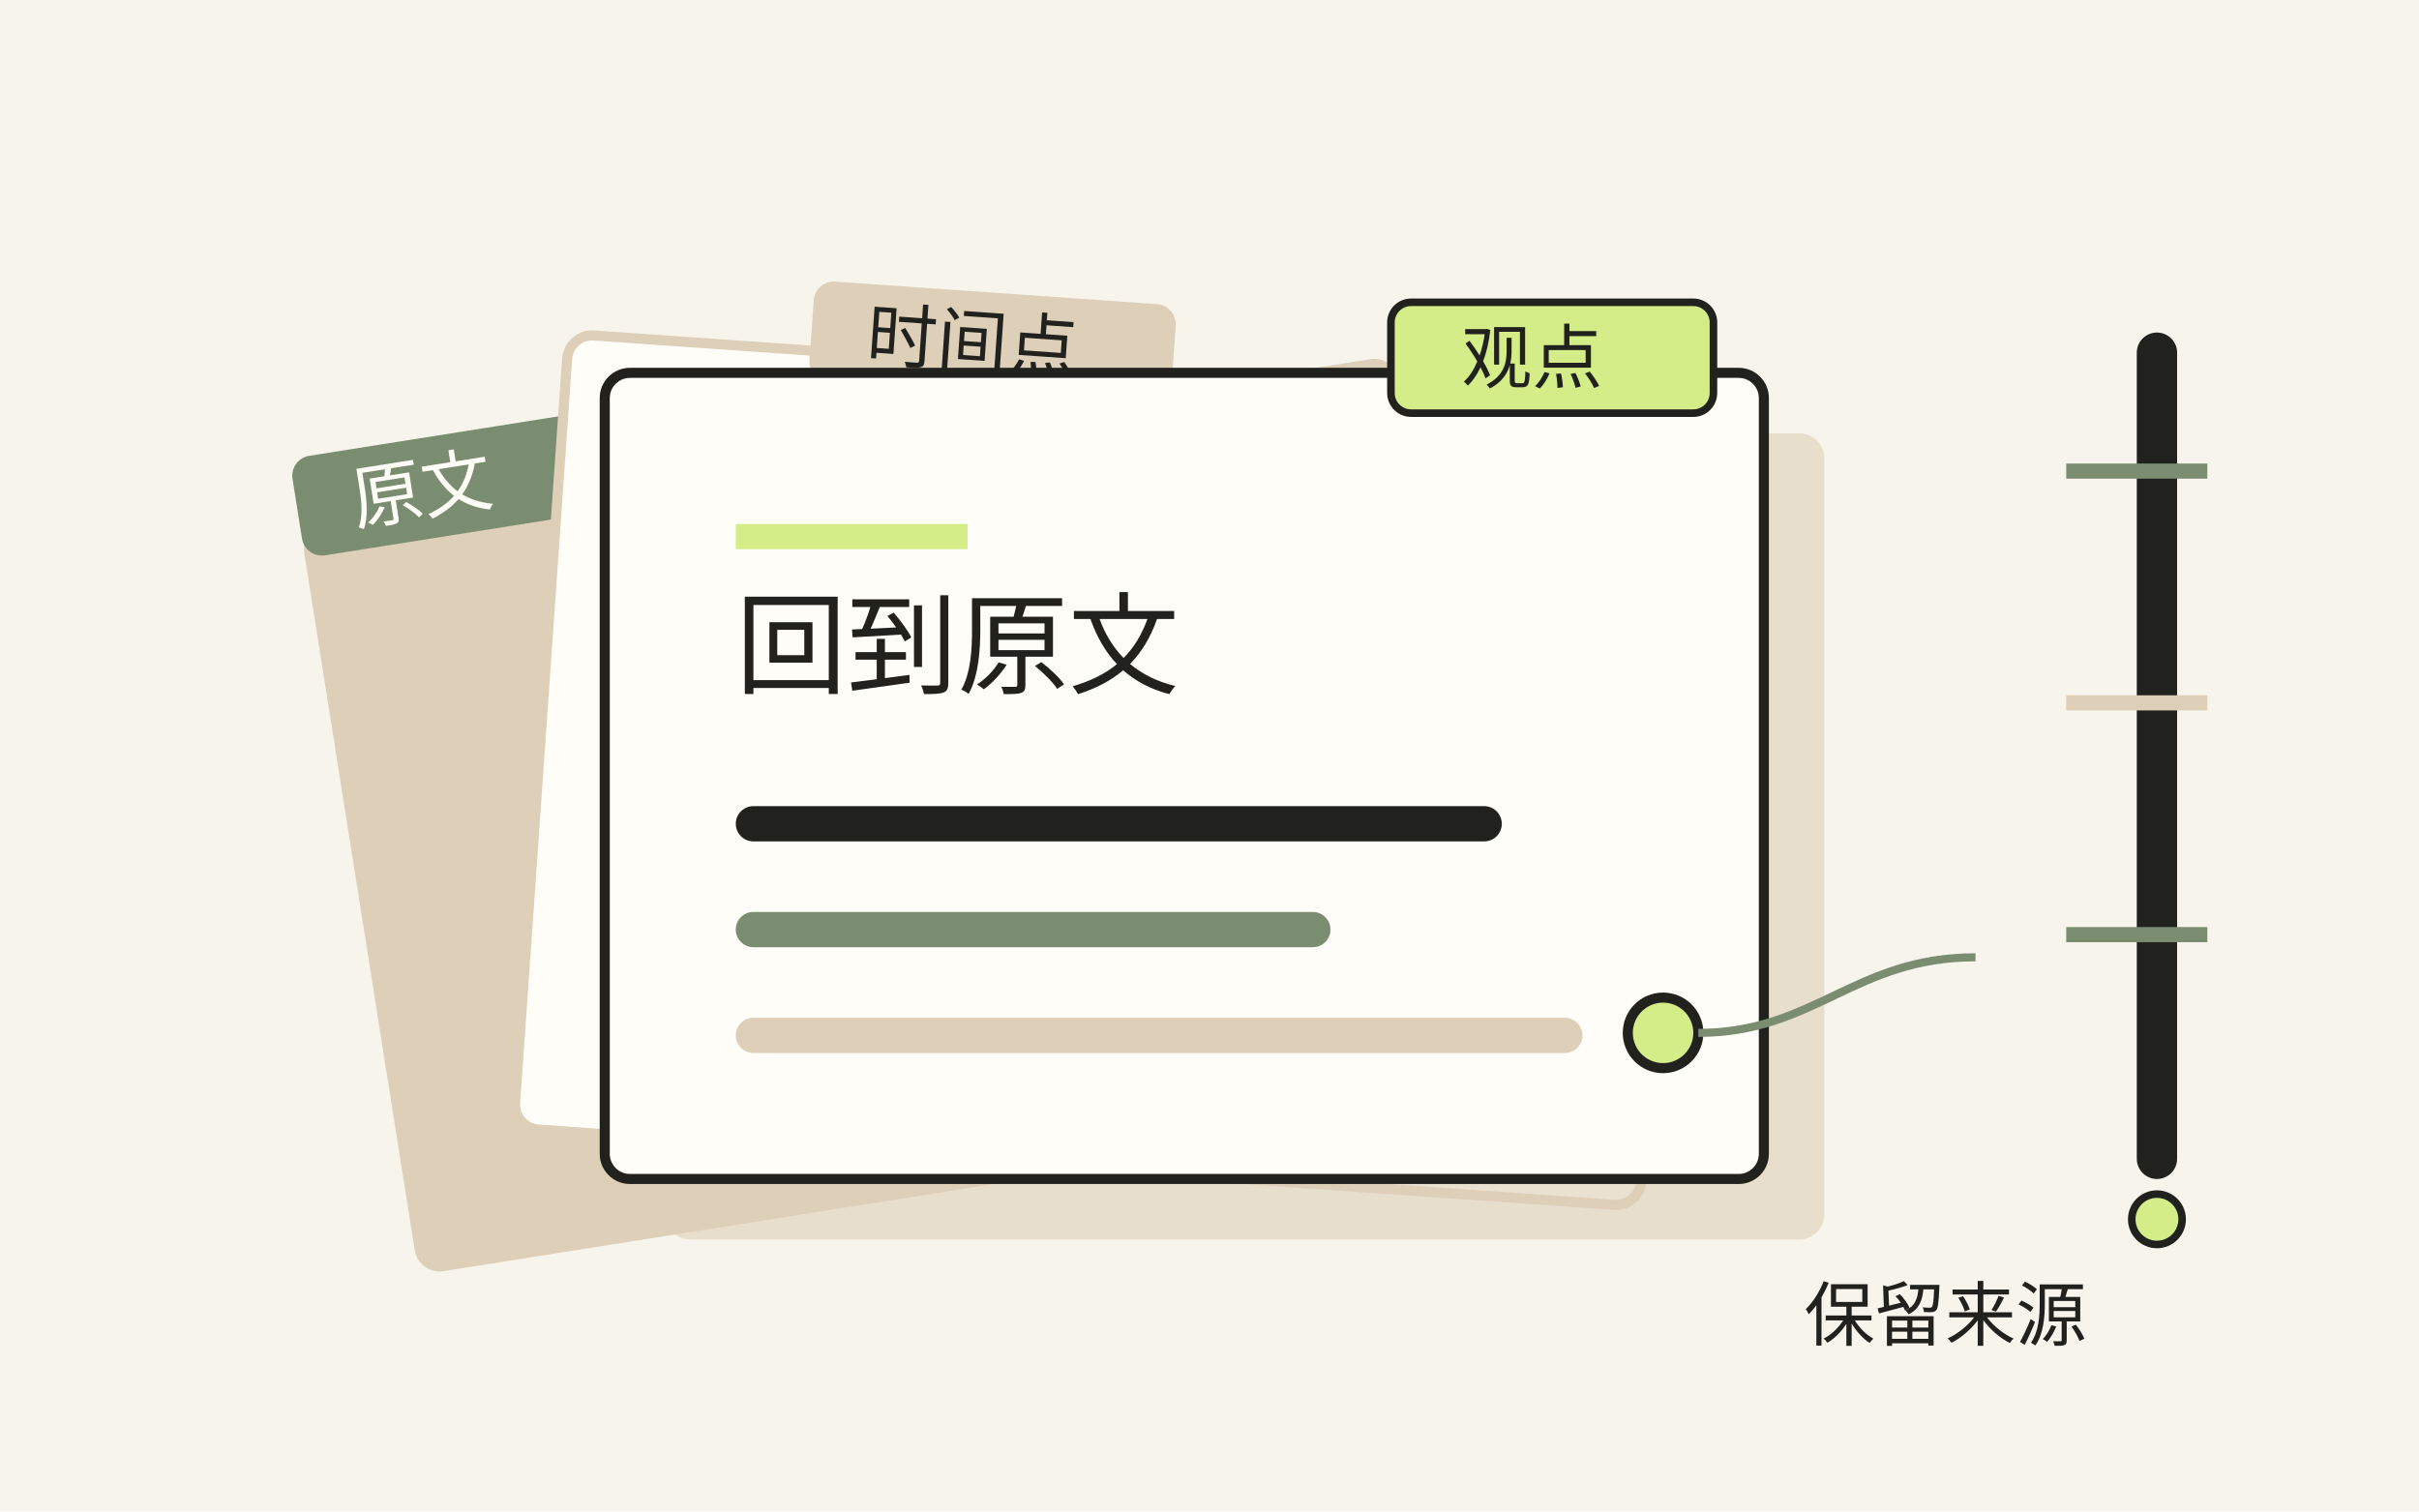
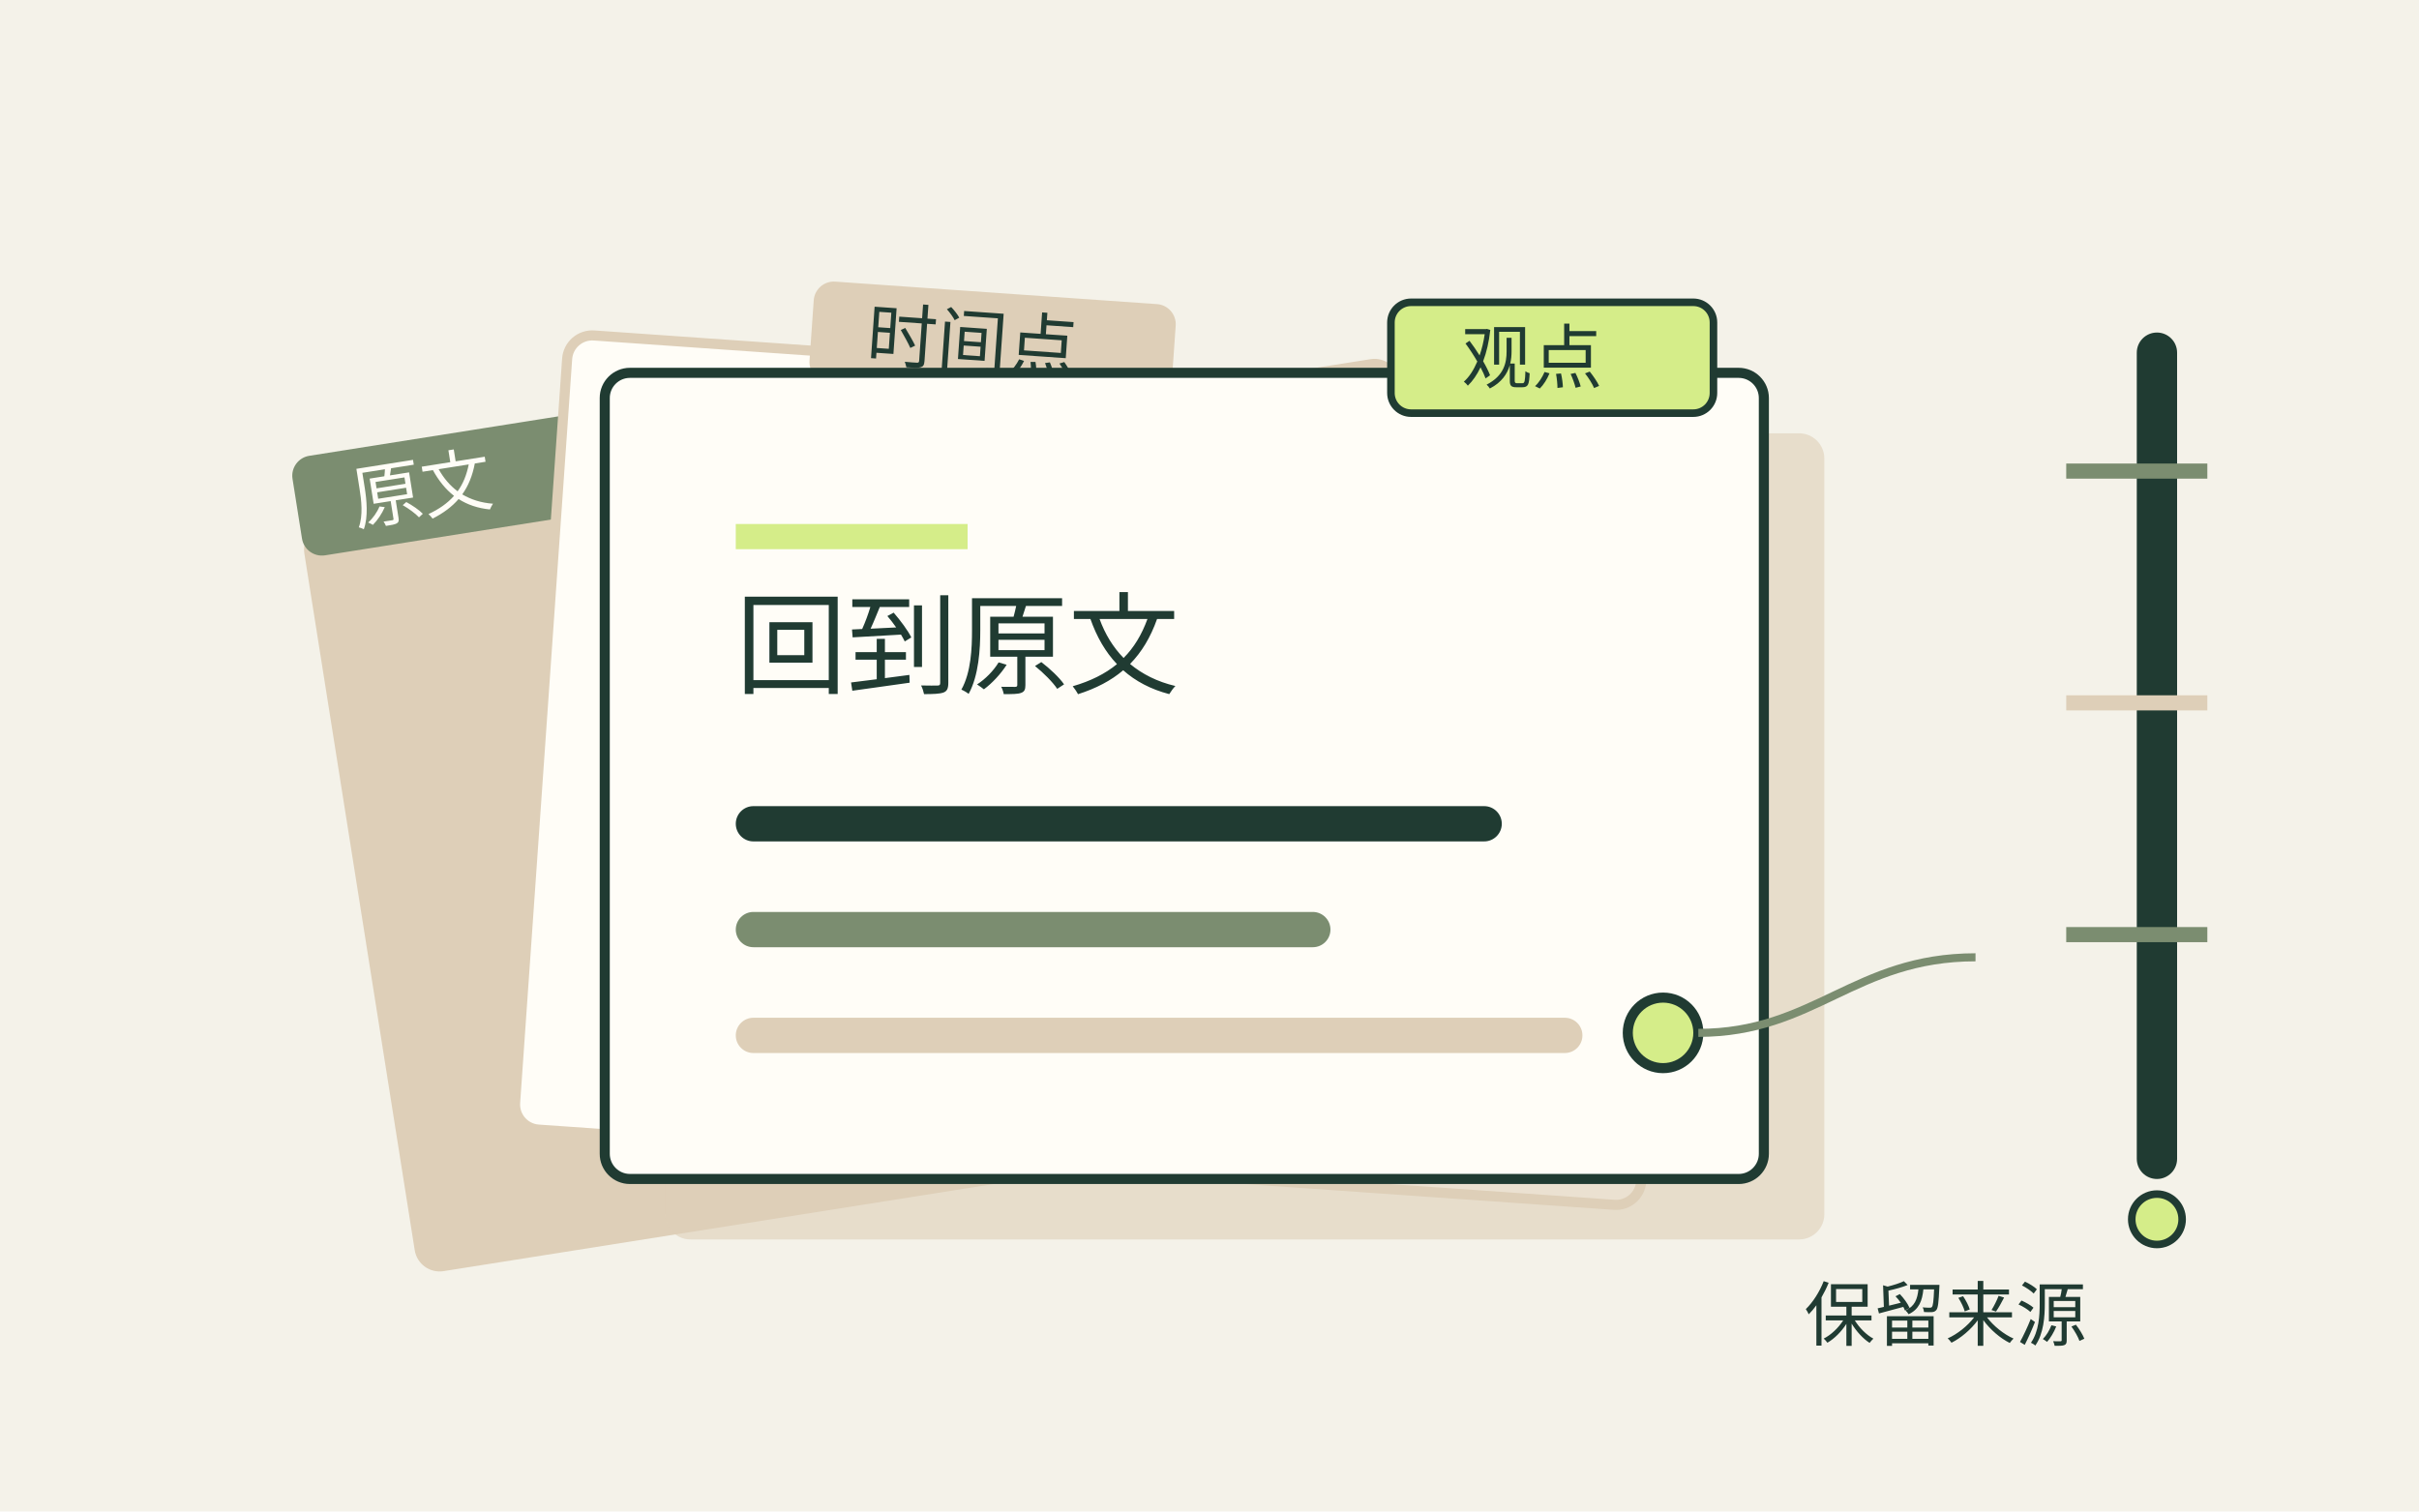
<svg xmlns="http://www.w3.org/2000/svg" viewBox="0 0 480 300" role="img" aria-labelledby="knowledge-title">
-   <rect width="480" height="300" fill="#f7f4ec" />
-   <rect x="424" y="66" width="8" height="168" rx="4" fill="#21211e" />
+   <rect width="480" height="300" fill="#f4f2e9" />
+   <rect x="424" y="66" width="8" height="168" rx="4" fill="#203b32" />
  <rect x="410" y="92" width="28" height="3" fill="#7b8d70" />
  <rect x="410" y="138" width="28" height="3" fill="#decfb8" />
  <rect x="410" y="184" width="28" height="3" fill="#7b8d70" />
-   <circle cx="428" cy="242" r="5" fill="#d5ed89" stroke="#21211e" stroke-width="1.5" />
+   <circle cx="428" cy="242" r="5" fill="#d5ed89" stroke="#203b32" stroke-width="1.5" />
  <g transform="rotate(-9 190 225)">
    <rect x="80" y="86" width="220" height="150" rx="5" fill="#decfb8" />
    <rect x="80" y="72" width="62" height="20" rx="4" fill="#7b8d70" />
    <text x="91" y="87" font-family="PingFang SC, sans-serif" font-size="14" fill="#fffdf7">原文</text>
  </g>
  <g transform="rotate(4 190 225)">
    <rect x="102" y="72" width="224" height="158" rx="5" fill="#fffdf7" stroke="#decfb8" stroke-width="2" />
    <rect x="150" y="58" width="72" height="20" rx="4" fill="#decfb8" />
-     <text x="161" y="73" font-family="PingFang SC, sans-serif" font-size="14" fill="#21211e">时间点</text>
+     <text x="161" y="73" font-family="PingFang SC, sans-serif" font-size="14" fill="#203b32">时间点</text>
  </g>
  <rect x="132" y="86" width="230" height="160" rx="5" fill="#decfb8" opacity=".6" />
-   <rect x="120" y="74" width="230" height="160" rx="5" fill="#fffdf7" stroke="#21211e" stroke-width="2" />
-   <rect x="276" y="60" width="64" height="22" rx="4" fill="#d5ed89" stroke="#21211e" stroke-width="1.5" />
-   <text x="290" y="76" font-family="PingFang SC, sans-serif" font-size="14" fill="#21211e">观点</text>
+   <rect x="120" y="74" width="230" height="160" rx="5" fill="#fffdf7" stroke="#203b32" stroke-width="2" />
+   <rect x="276" y="60" width="64" height="22" rx="4" fill="#d5ed89" stroke="#203b32" stroke-width="1.5" />
+   <text x="290" y="76" font-family="PingFang SC, sans-serif" font-size="14" fill="#203b32">观点</text>
  <rect x="146" y="104" width="46" height="5" fill="#d5ed89" />
-   <text x="146" y="136" font-family="PingFang SC, sans-serif" font-size="22" fill="#21211e">回到原文</text>
-   <rect x="146" y="160" width="152" height="7" rx="3.5" fill="#21211e" />
+   <text x="146" y="136" font-family="PingFang SC, sans-serif" font-size="22" fill="#203b32">回到原文</text>
+   <rect x="146" y="160" width="152" height="7" rx="3.5" fill="#203b32" />
  <rect x="146" y="181" width="118" height="7" rx="3.5" fill="#7b8d70" />
  <rect x="146" y="202" width="168" height="7" rx="3.5" fill="#decfb8" />
-   <circle cx="330" cy="205" r="7" fill="#d5ed89" stroke="#21211e" stroke-width="2" />
+   <circle cx="330" cy="205" r="7" fill="#d5ed89" stroke="#203b32" stroke-width="2" />
  <path d="M337 205 C360 205 368 190 392 190" fill="none" stroke="#7b8d70" stroke-width="1.6" />
-   <text x="358" y="266" font-family="PingFang SC, sans-serif" font-size="14" fill="#21211e">保留来源</text>
+   <text x="358" y="266" font-family="PingFang SC, sans-serif" font-size="14" fill="#203b32">保留来源</text>
</svg>
